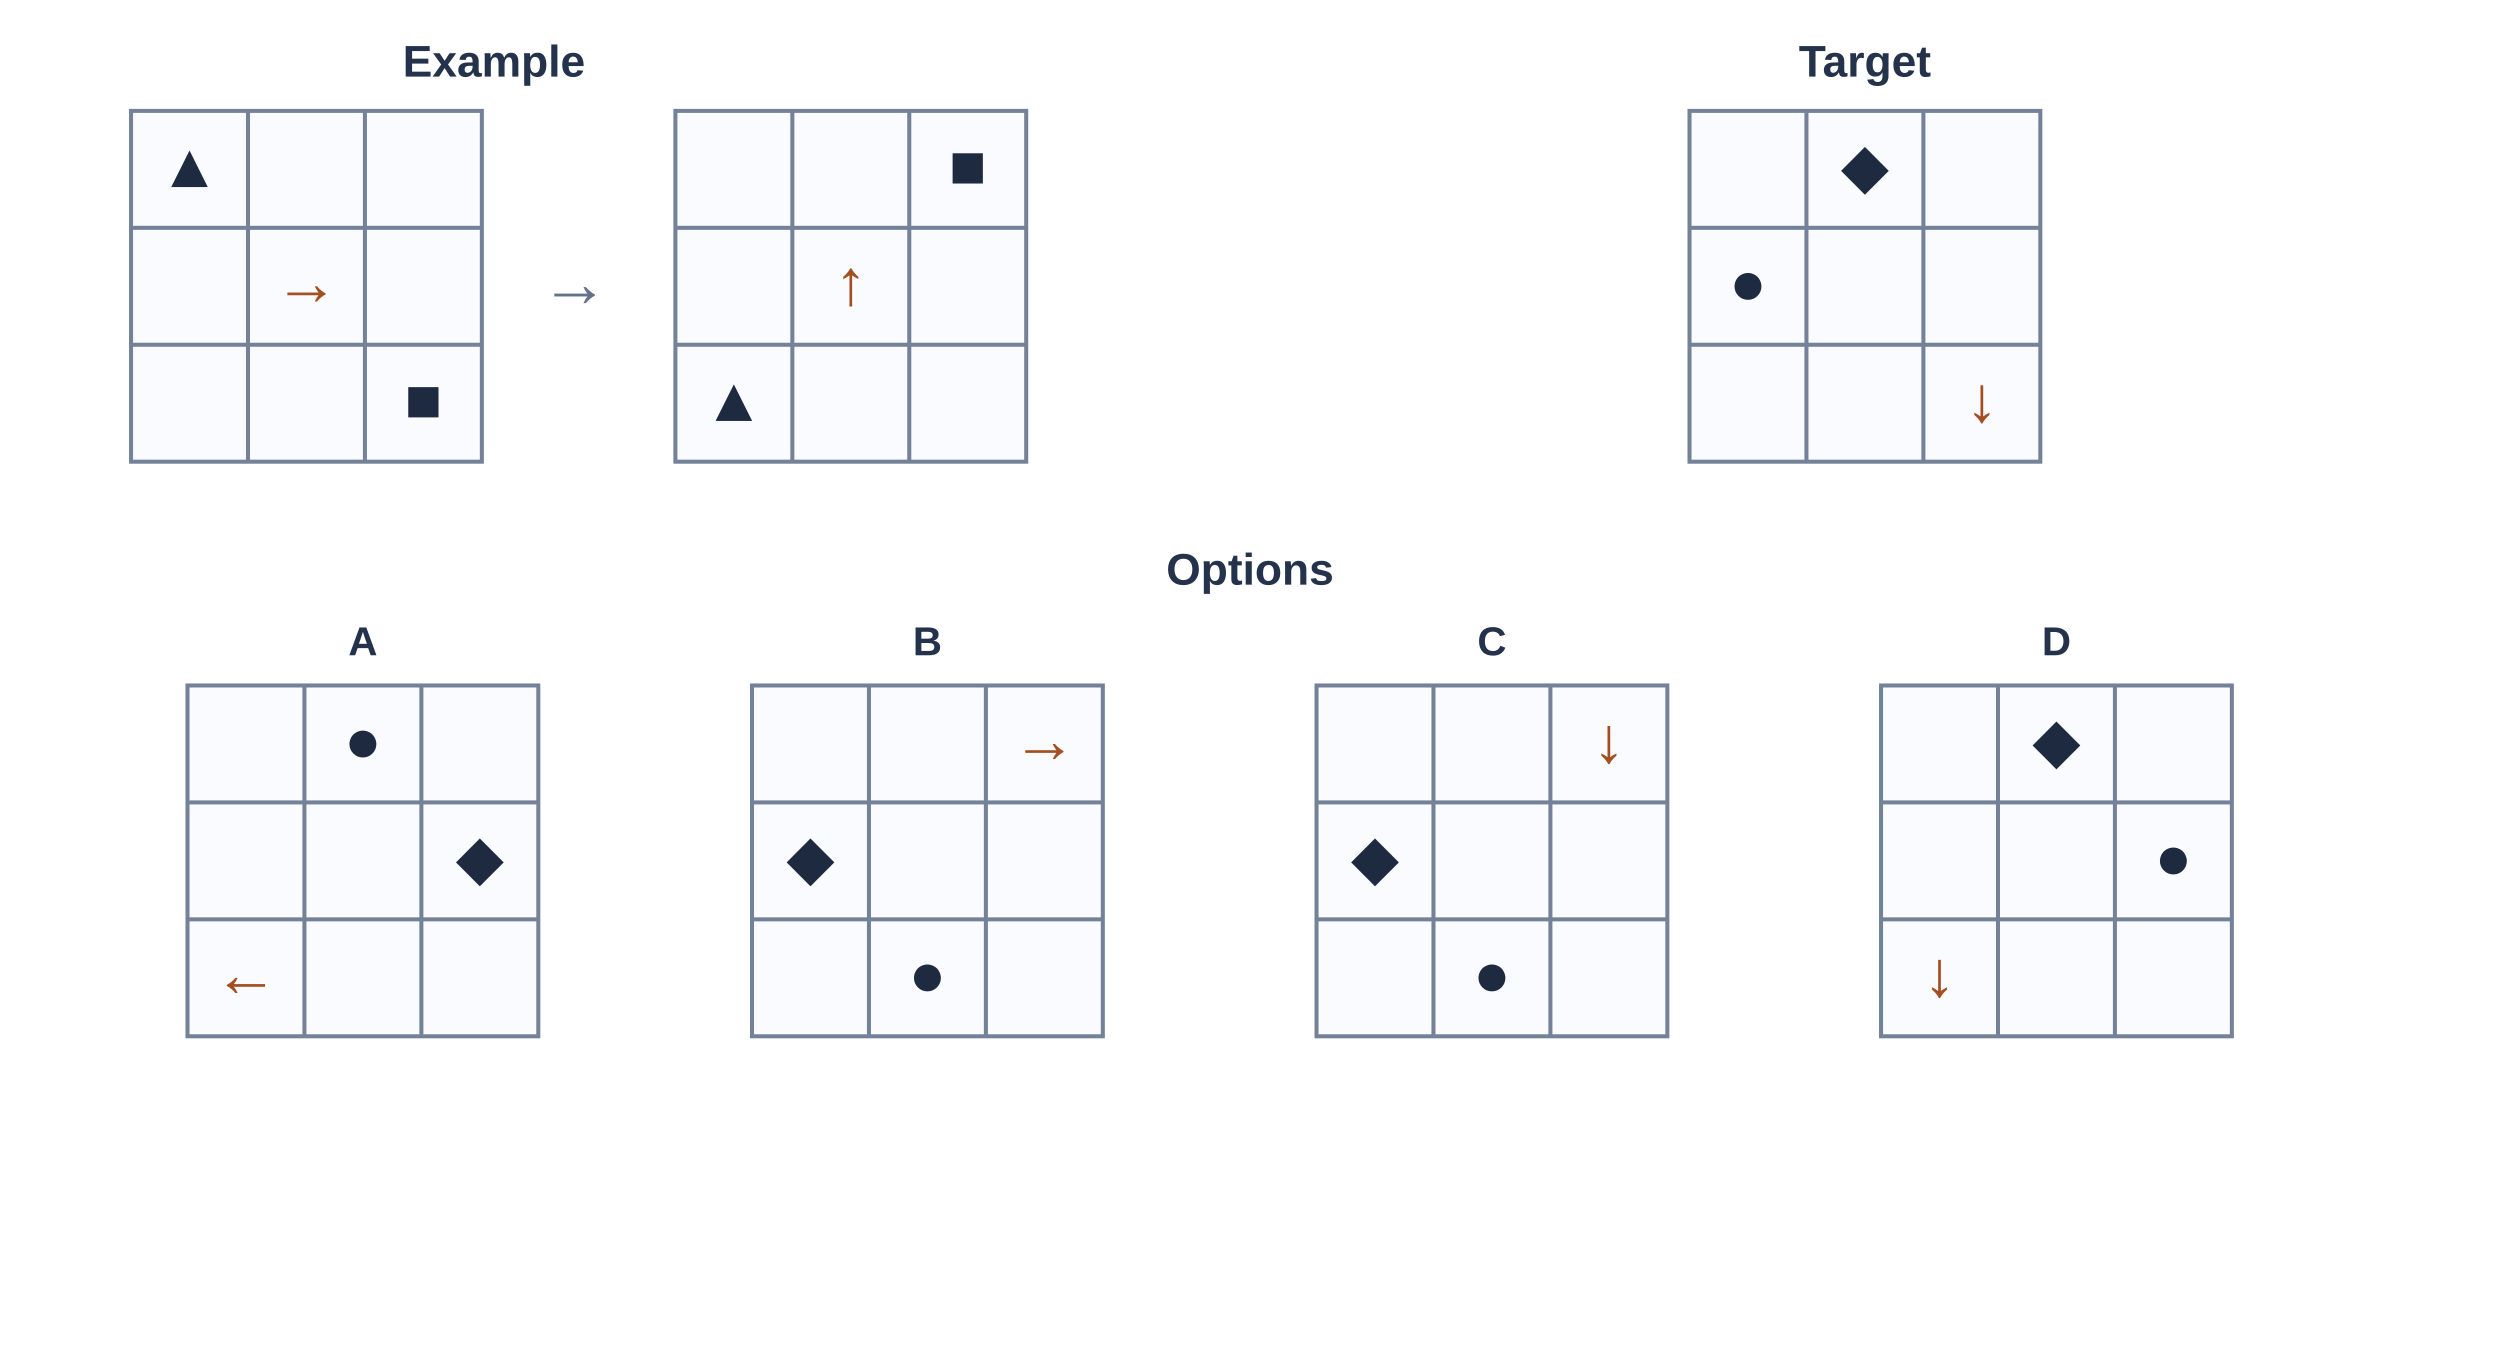
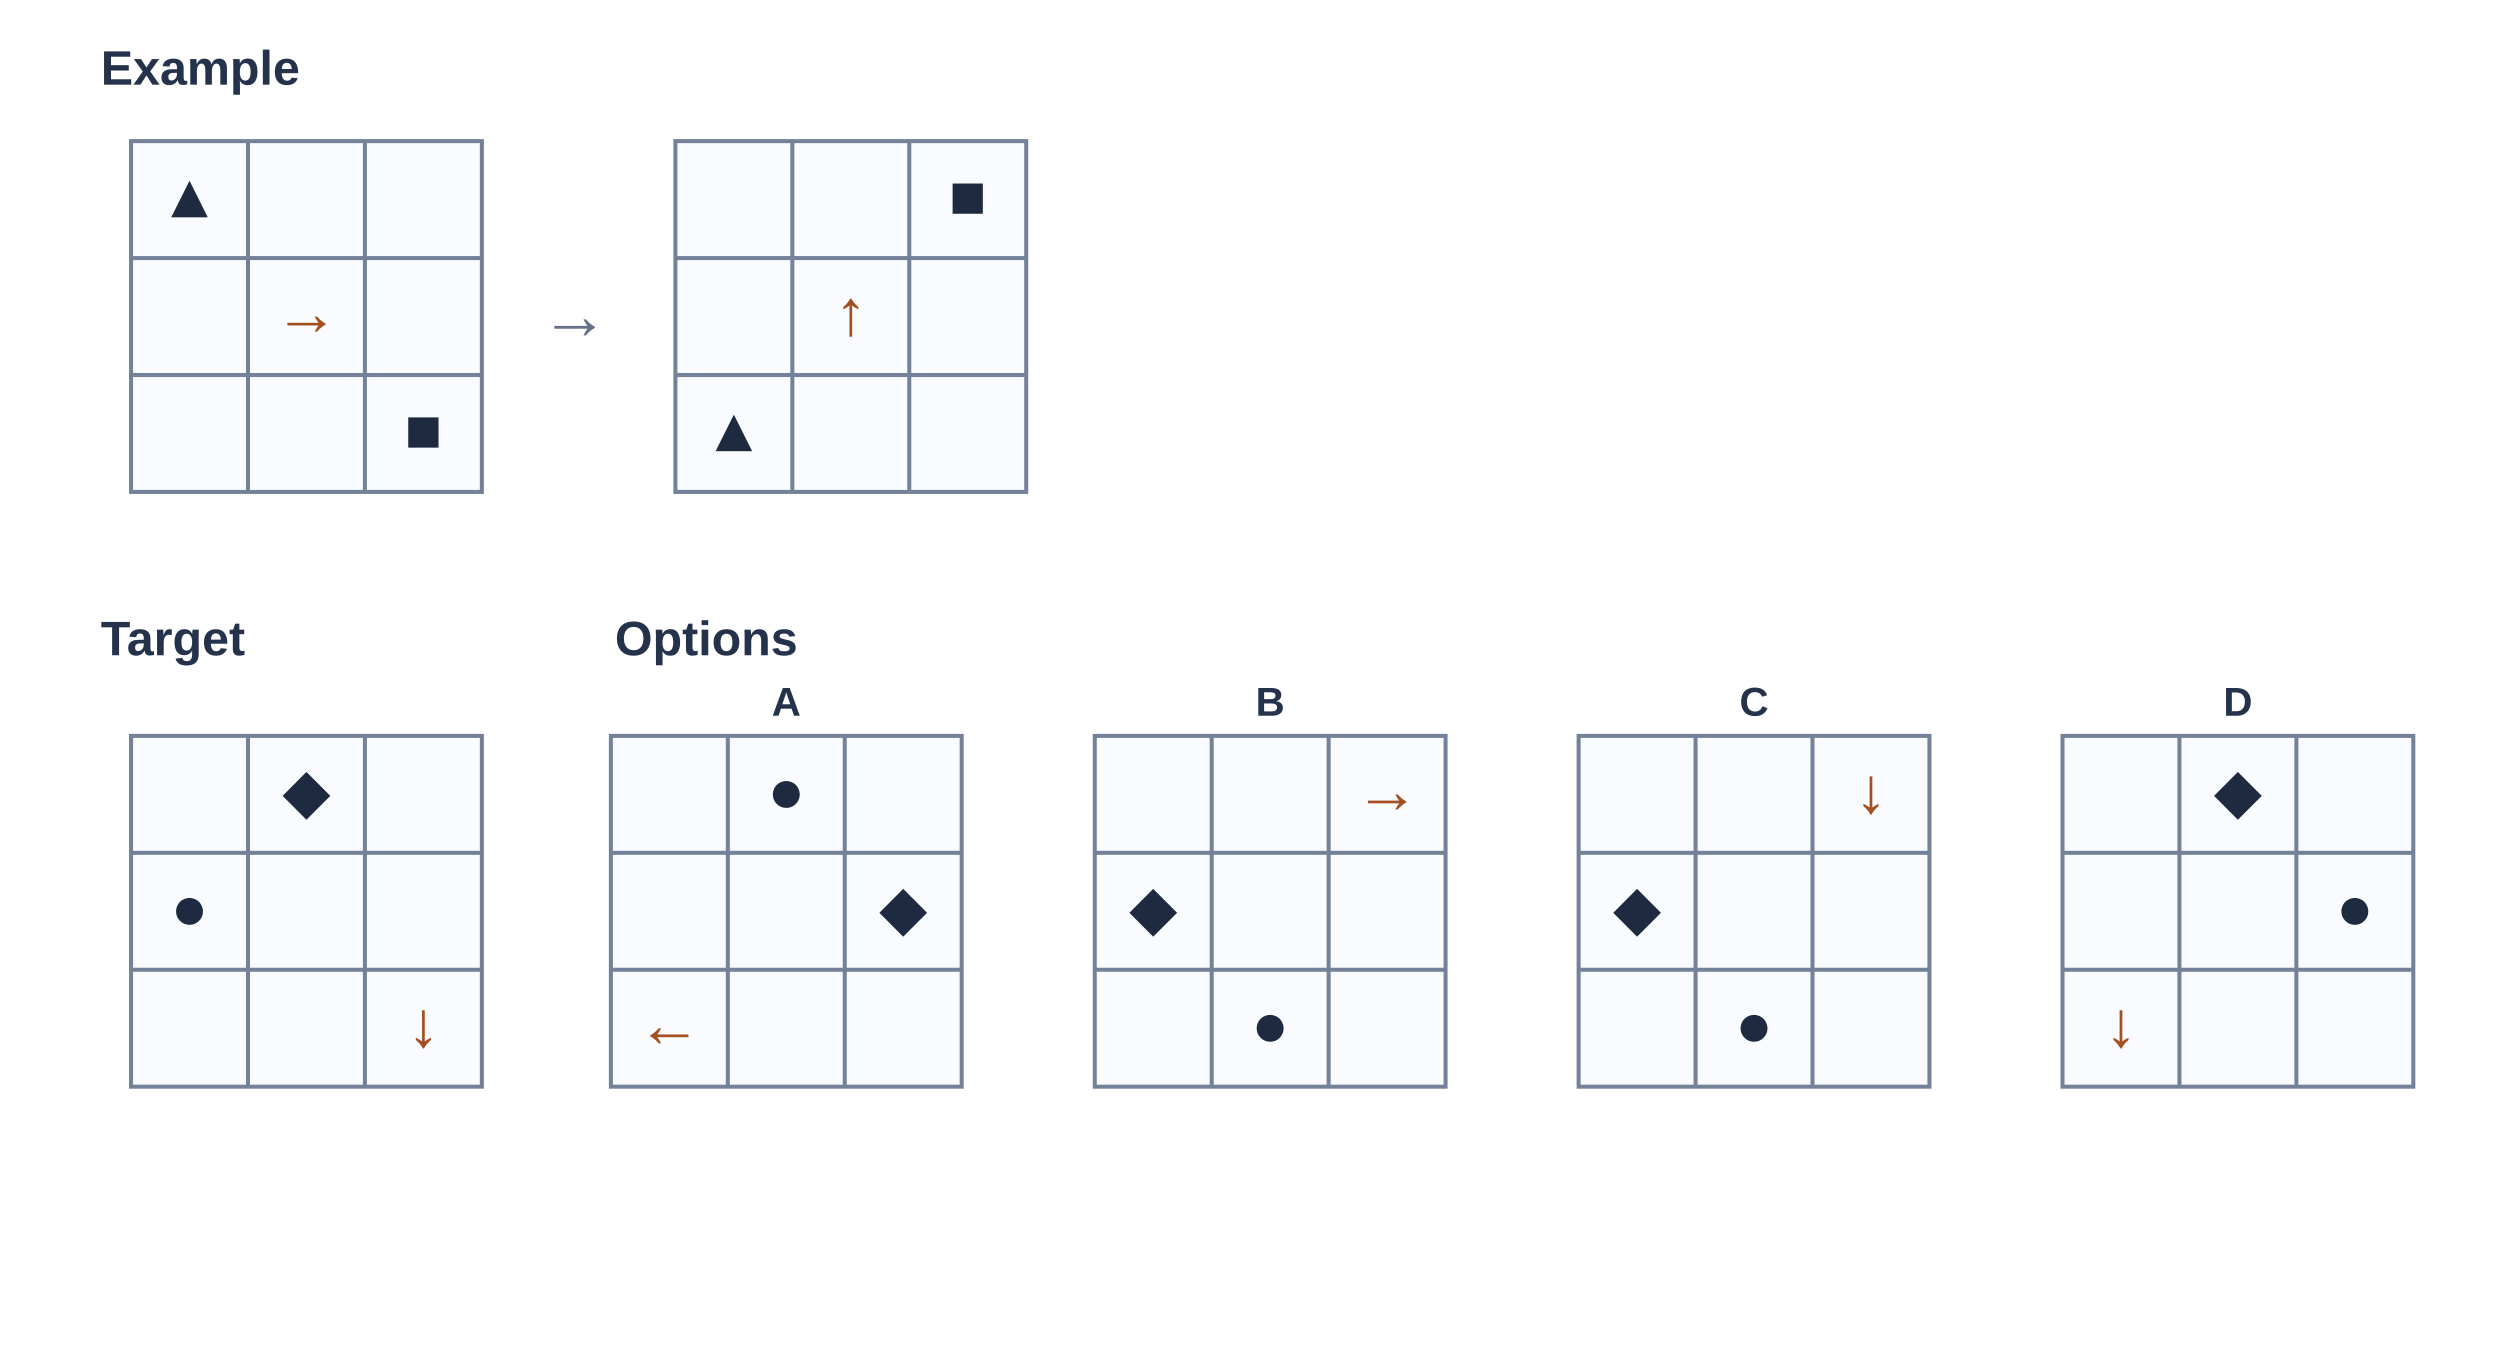
- <svg xmlns="http://www.w3.org/2000/svg" width="1240" height="680" viewBox="0 0 1240 680" role="img" aria-labelledby="title desc">
+ <svg xmlns="http://www.w3.org/2000/svg" width="1240" height="680" viewBox="0 0 1240 680">
  <rect width="1240" height="680" fill="#fff" />
-   <style>
-     .title{font:700 22px Arial,sans-serif;fill:#24334b;text-anchor:middle}
-     .lab{font:700 20px Arial,sans-serif;fill:#24334b;text-anchor:middle}
-     .cell{fill:#f9fbfe;stroke:#738299;stroke-width:2}
-     .sym{font:31px Arial,sans-serif;fill:#1d2a40;text-anchor:middle;dominant-baseline:middle}
-     .arrow{font:700 32px Arial,sans-serif;fill:#a34f22;text-anchor:middle;dominant-baseline:middle}
-     .big{font:700 34px Arial,sans-serif;fill:#65738a;text-anchor:middle}
-   </style>
+   <style>.title{font:700 24px Arial,sans-serif;fill:#24334b}.lab{font:700 20px Arial,sans-serif;fill:#24334b;text-anchor:middle}.cell{fill:#f9fbfe;stroke:#738299;stroke-width:2}.sym{font:31px Arial,sans-serif;fill:#1d2a40;text-anchor:middle;dominant-baseline:middle}.arrow{font:700 32px Arial,sans-serif;fill:#a34f22;text-anchor:middle;dominant-baseline:middle}.big{font:700 34px Arial,sans-serif;fill:#65738a;text-anchor:middle}</style>
  <defs>
    <g id="grid">
      <path d="M0 0h174v174H0zM58 0v174M116 0v174M0 58h174M0 116h174" class="cell" />
    </g>
  </defs>
-   <text x="245" y="38" class="title">Example</text>
-   <g transform="translate(65 55)">
+   <text x="50" y="42" class="title">Example</text>
+   <g transform="translate(65 70)">
    <use href="#grid" />
    <text x="29" y="29" class="sym">▲</text>
    <text x="87" y="87" class="arrow">→</text>
    <text x="145" y="145" class="sym">■</text>
  </g>
-   <text x="285" y="152" class="big">→</text>
-   <g transform="translate(335 55)">
+   <text x="285" y="168" class="big">→</text>
+   <g transform="translate(335 70)">
    <use href="#grid" />
    <text x="145" y="29" class="sym">■</text>
    <text x="87" y="87" class="arrow">↑</text>
    <text x="29" y="145" class="sym">▲</text>
  </g>
-   <text x="925" y="38" class="title">Target</text>
-   <g transform="translate(838 55)">
+   <text x="50" y="325" class="title">Target</text>
+   <g transform="translate(65 365)">
    <use href="#grid" />
    <text x="87" y="29" class="sym">◆</text>
    <text x="29" y="87" class="sym">●</text>
    <text x="145" y="145" class="arrow">↓</text>
  </g>
-   <text x="620" y="290" class="title">Options</text>
-   <text x="180" y="325" class="lab">A</text>
-   <g transform="translate(93 340)">
+   <text x="305" y="325" class="title">Options</text>
+   <text x="390" y="355" class="lab">A</text>
+   <g transform="translate(303 365)">
    <use href="#grid" />
    <text x="87" y="29" class="sym">●</text>
    <text x="145" y="87" class="sym">◆</text>
    <text x="29" y="145" class="arrow">←</text>
  </g>
-   <text x="460" y="325" class="lab">B</text>
-   <g transform="translate(373 340)">
+   <text x="630" y="355" class="lab">B</text>
+   <g transform="translate(543 365)">
    <use href="#grid" />
    <text x="145" y="29" class="arrow">→</text>
    <text x="29" y="87" class="sym">◆</text>
    <text x="87" y="145" class="sym">●</text>
  </g>
-   <text x="740" y="325" class="lab">C</text>
-   <g transform="translate(653 340)">
+   <text x="870" y="355" class="lab">C</text>
+   <g transform="translate(783 365)">
    <use href="#grid" />
    <text x="145" y="29" class="arrow">↓</text>
    <text x="29" y="87" class="sym">◆</text>
    <text x="87" y="145" class="sym">●</text>
  </g>
-   <text x="1020" y="325" class="lab">D</text>
-   <g transform="translate(933 340)">
+   <text x="1110" y="355" class="lab">D</text>
+   <g transform="translate(1023 365)">
    <use href="#grid" />
    <text x="87" y="29" class="sym">◆</text>
    <text x="145" y="87" class="sym">●</text>
    <text x="29" y="145" class="arrow">↓</text>
  </g>
</svg>
